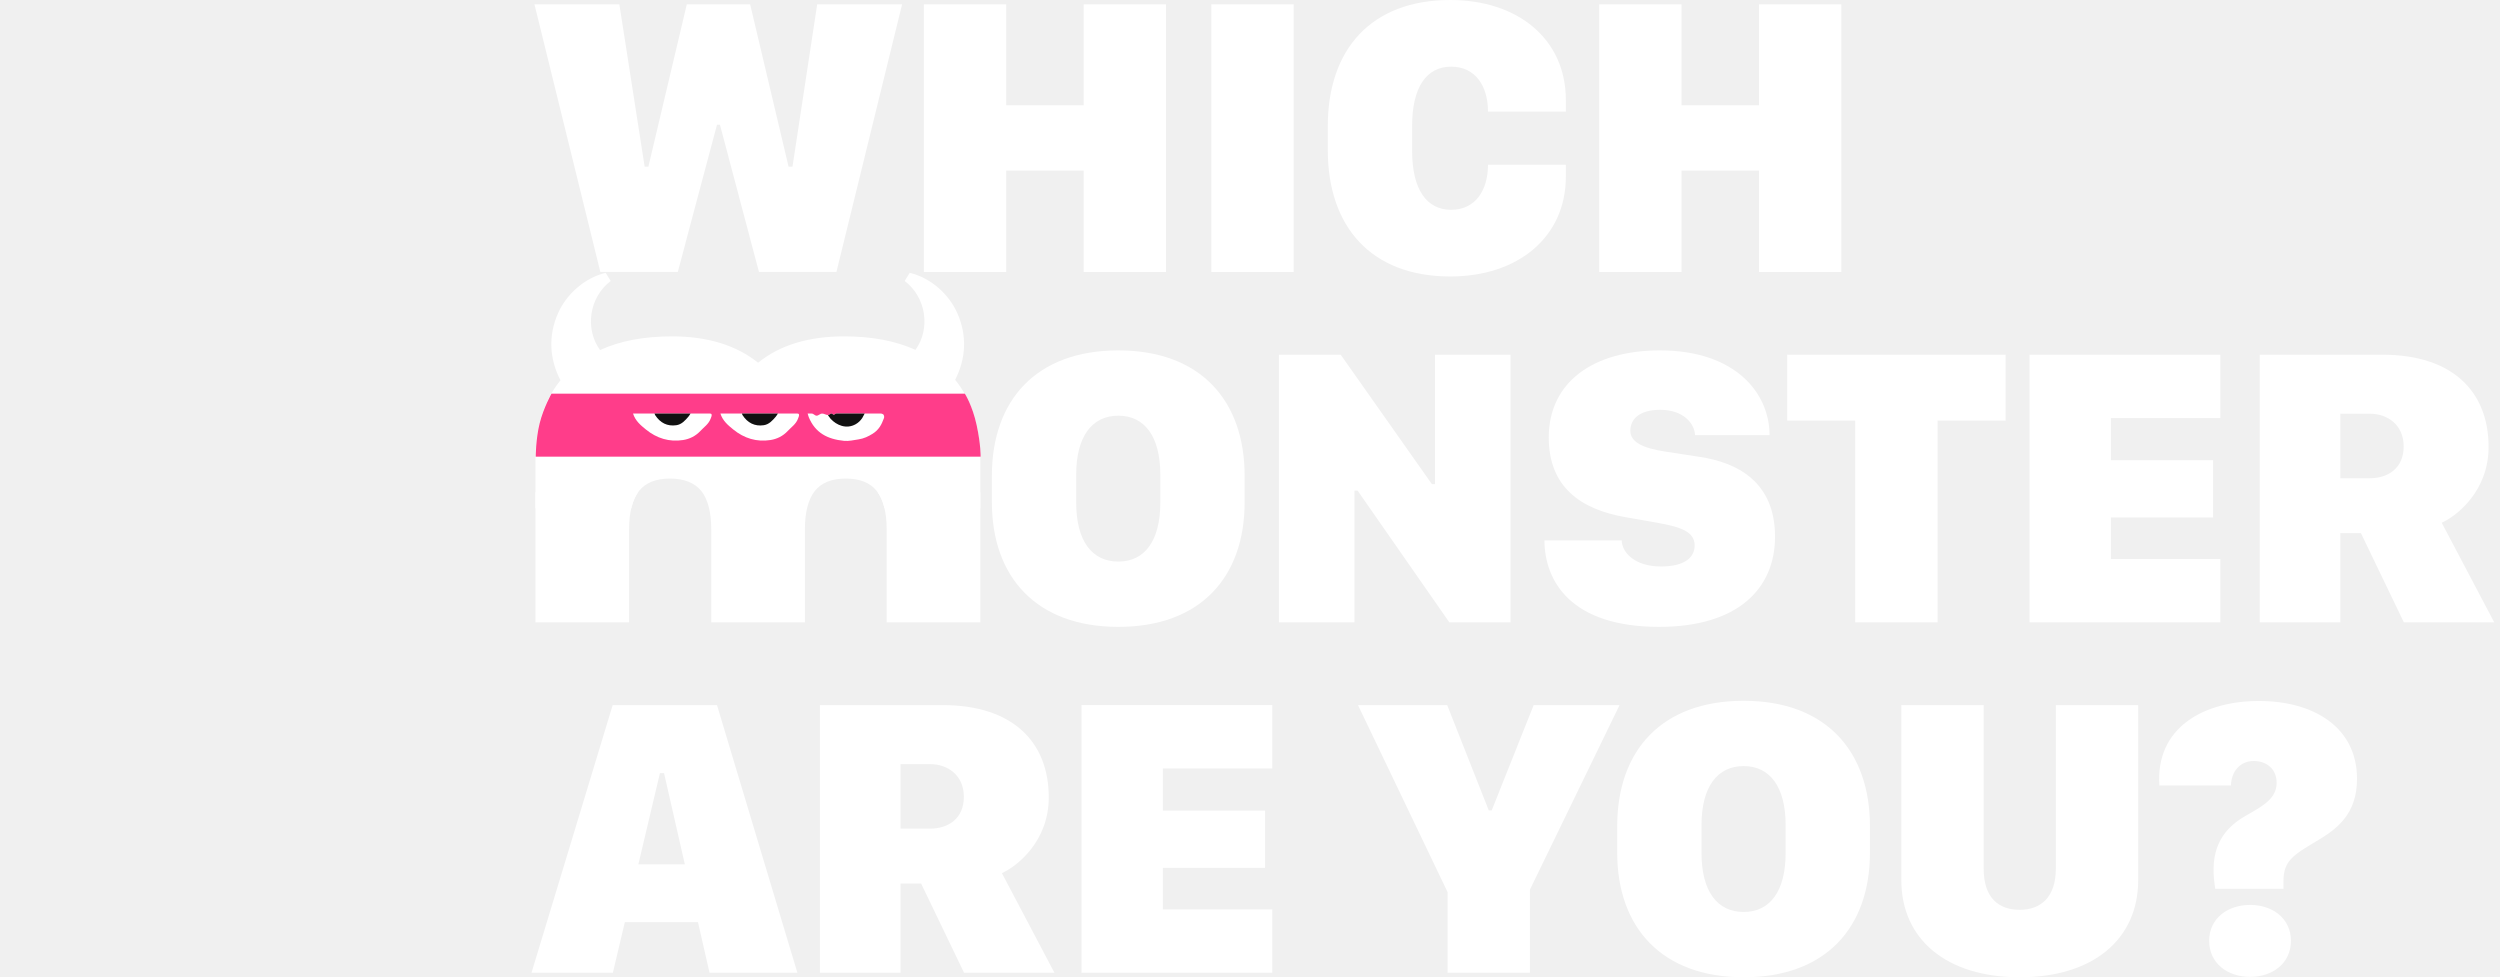
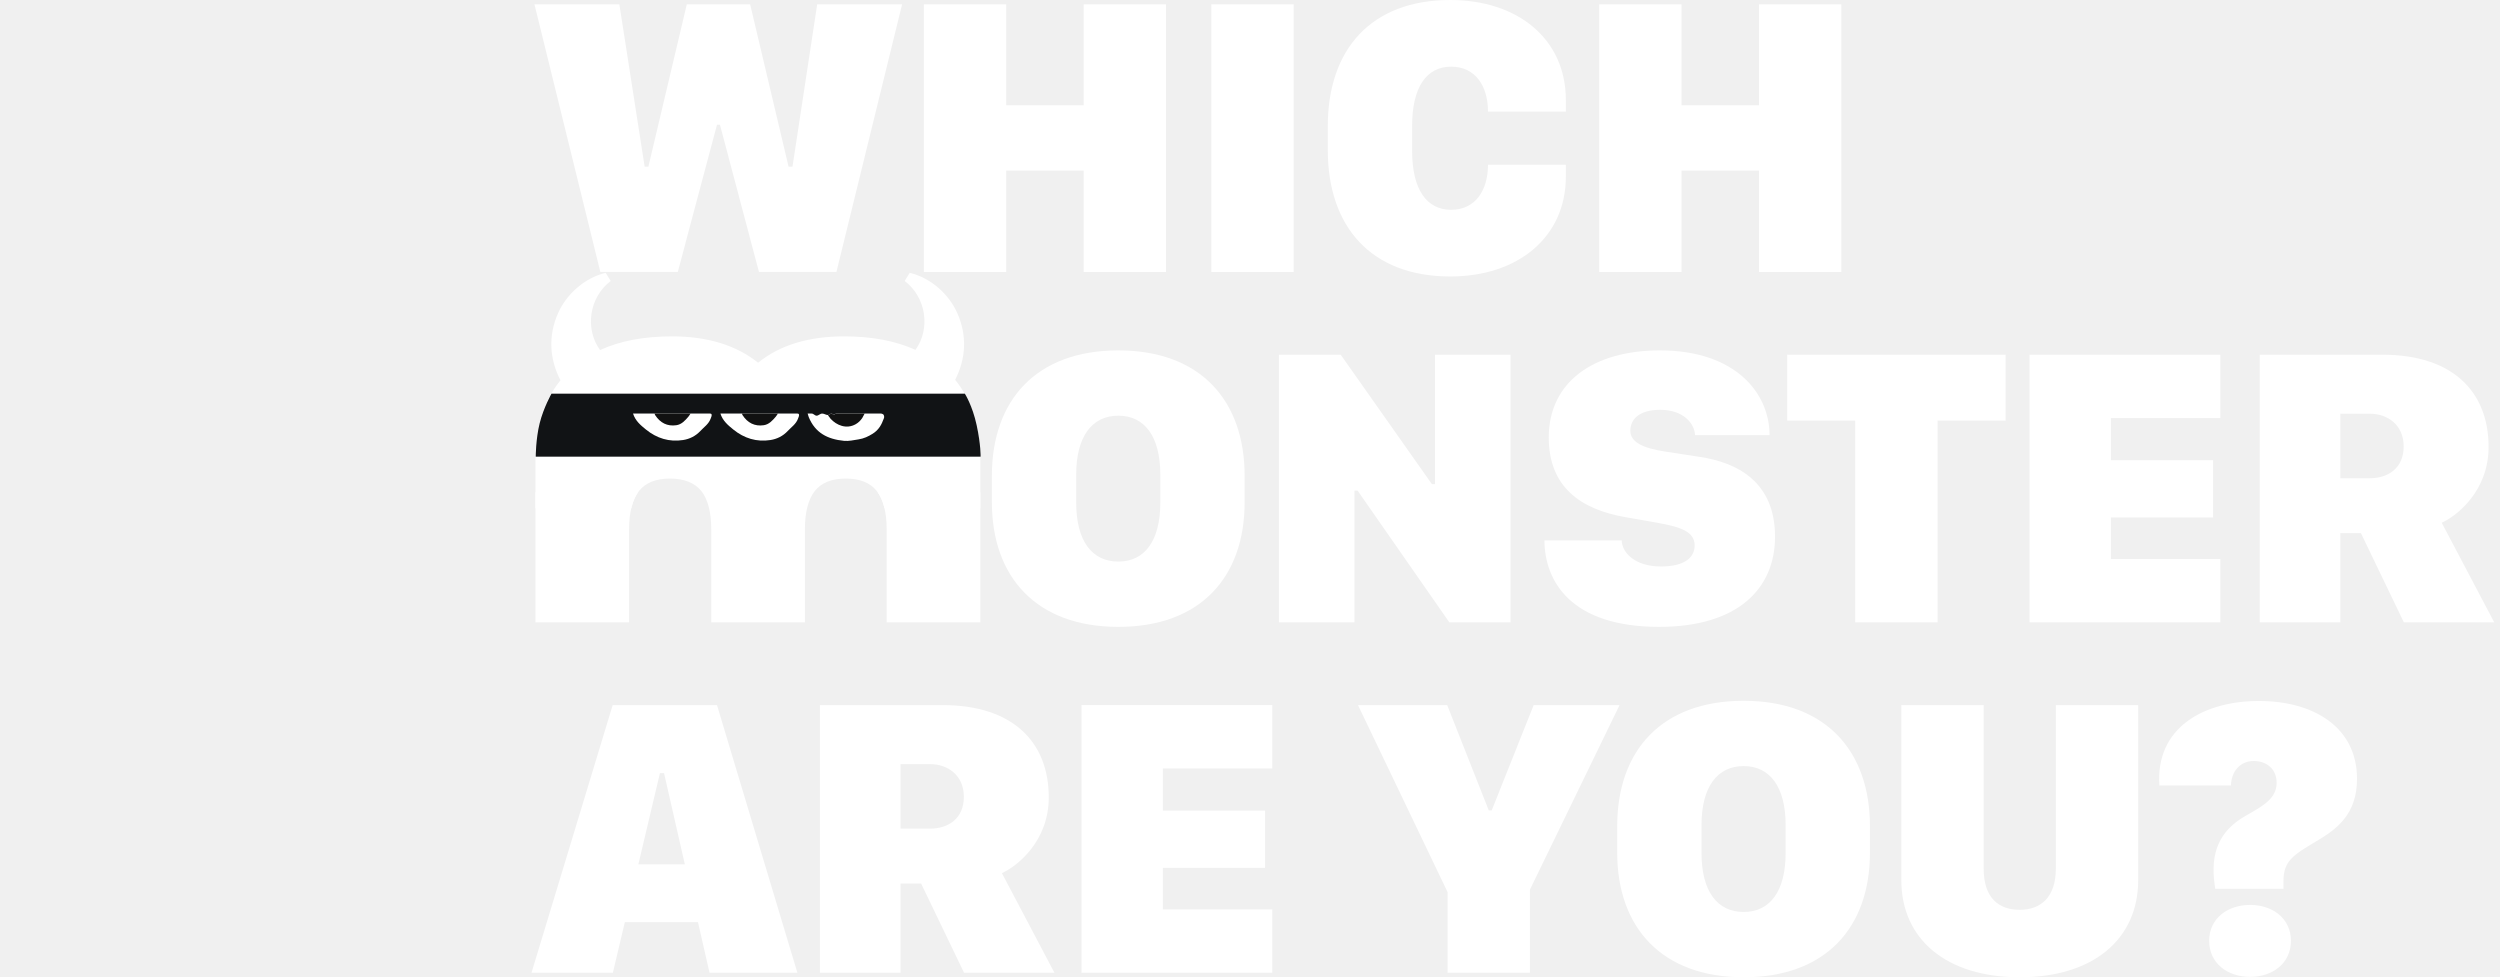
<svg xmlns="http://www.w3.org/2000/svg" viewBox="-135 0 635 248" width="635" height="248" role="img" aria-label="WHICH MONSTER ARE YOU?">
  <style>
/* 目・脚・体・歩き。SVG の中だけで完結しているので img 読み込みのまま動く。
   CSS に不等号を書くと XML として壊れるので CDATA で囲むこと。

   脚は M の左右の縦棒。もとは頭と同じ1本のパスなので、同じパスを3枚重ね、
   clipPath で「上半身＋Mの中央の柱」「左脚」「右脚」に切り分けている。
   全部おなじ塗りなので、重なっても継ぎ目は出ない。

   viewBox を左に 135 広げてあるぶん、ページの左余白の上を歩いてこられる。
   広げたぶんは CSS 側のマイナスマージンで引き戻すので、文字の位置は変わらない。 */

/* --- 左からトコトコ歩いてくる（1回だけ） --- */
.walk{ transform-origin:57.5px 158.08px; animation:walkin 2.6s linear both; }
@keyframes walkin{
  0.0%{ transform:translate(-215.00px,0.00px) rotate(-3.00deg) scaleY(0.970); }
  5.1%{ transform:translate(-189.71px,-3.64px) rotate(2.90deg) scaleY(1.000); }
  10.2%{ transform:translate(-165.99px,0.00px) rotate(-2.79deg) scaleY(0.971); }
  15.4%{ transform:translate(-143.86px,-3.38px) rotate(2.69deg) scaleY(1.000); }
  20.5%{ transform:translate(-123.31px,0.00px) rotate(-2.59deg) scaleY(0.972); }
  25.6%{ transform:translate(-104.34px,-3.12px) rotate(2.48deg) scaleY(1.000); }
  30.8%{ transform:translate(-86.95px,0.00px) rotate(-2.38deg) scaleY(0.974); }
  35.9%{ transform:translate(-71.14px,-2.86px) rotate(2.28deg) scaleY(1.000); }
  41.0%{ transform:translate(-56.91px,0.00px) rotate(-2.17deg) scaleY(0.975); }
  46.1%{ transform:translate(-44.26px,-2.61px) rotate(2.07deg) scaleY(1.000); }
  51.2%{ transform:translate(-33.20px,0.00px) rotate(-1.97deg) scaleY(0.976); }
  56.4%{ transform:translate(-23.71px,-2.35px) rotate(1.87deg) scaleY(1.000); }
  61.5%{ transform:translate(-15.81px,0.00px) rotate(-1.76deg) scaleY(0.977); }
  66.6%{ transform:translate(-9.49px,-2.09px) rotate(1.66deg) scaleY(1.000); }
  71.8%{ transform:translate(-4.74px,0.00px) rotate(-1.56deg) scaleY(0.979); }
  76.9%{ transform:translate(-1.58px,-1.83px) rotate(1.45deg) scaleY(1.000); }
  82.0%{ transform:translate(0.00px,0.00px) rotate(-1.35deg) scaleY(0.980); }
  86.0%{ transform:translate(0,0) rotate(0deg) scaleY(.99); }
  90.0%{ transform:translate(0,-5.5px) rotate(0deg) scaleY(1.04); }
  94.5%{ transform:translate(0,0) rotate(0deg) scaleY(.90); }
  97.5%{ transform:translate(0,-1.8px) rotate(0deg) scaleY(1.02); }
  100.0%{ transform:translate(0,0) rotate(0deg) scaleY(1); }
}

/* --- 脚。踏み出すたびに前後が入れ替わり、近づくほど歩幅が小さくなる --- */
.legL{ transform-origin:12.9px 127.58px; animation:stepL 2.6s linear both; }
.legR{ transform-origin:102.1px 127.58px; animation:stepR 2.6s linear both; }
@keyframes stepL{
  0.0%{ transform:rotate(-10.00deg); }
  5.1%{ transform:rotate(9.51deg); }
  10.2%{ transform:rotate(-9.03deg); }
  15.4%{ transform:rotate(8.54deg); }
  20.5%{ transform:rotate(-8.05deg); }
  25.6%{ transform:rotate(7.56deg); }
  30.8%{ transform:rotate(-7.08deg); }
  35.9%{ transform:rotate(6.59deg); }
  41.0%{ transform:rotate(-6.10deg); }
  46.1%{ transform:rotate(5.61deg); }
  51.2%{ transform:rotate(-5.12deg); }
  56.4%{ transform:rotate(4.64deg); }
  61.5%{ transform:rotate(-4.15deg); }
  66.6%{ transform:rotate(3.66deg); }
  71.8%{ transform:rotate(-3.17deg); }
  76.9%{ transform:rotate(2.69deg); }
  82.0%{ transform:rotate(-2.20deg); }
  86.0%{ transform:rotate(0deg); }
  100.0%{ transform:rotate(0deg); }
}
@keyframes stepR{
  0.0%{ transform:rotate(10.00deg); }
  5.1%{ transform:rotate(-9.51deg); }
  10.2%{ transform:rotate(9.03deg); }
  15.4%{ transform:rotate(-8.54deg); }
  20.5%{ transform:rotate(8.05deg); }
  25.6%{ transform:rotate(-7.56deg); }
  30.8%{ transform:rotate(7.08deg); }
  35.9%{ transform:rotate(-6.59deg); }
  41.0%{ transform:rotate(6.10deg); }
  46.1%{ transform:rotate(-5.61deg); }
  51.2%{ transform:rotate(5.12deg); }
  56.4%{ transform:rotate(-4.64deg); }
  61.5%{ transform:rotate(4.15deg); }
  66.6%{ transform:rotate(-3.66deg); }
  71.8%{ transform:rotate(3.17deg); }
  76.9%{ transform:rotate(-2.69deg); }
  82.0%{ transform:rotate(2.20deg); }
  86.0%{ transform:rotate(0deg); }
  100.0%{ transform:rotate(0deg); }
}

/* --- 着いてからの待機。ゆらゆら → 縦に伸びる → 2回ジャンプ、の繰り返し。
       支点は足の裏なので、伸びても跳ねても接地したまま見える --- */
.mark{ transform-origin:57.5px 158.08px; animation:idle 7.2s 2.6s ease-in-out infinite both; }
@keyframes idle{
  0%, 6%{ transform:translate(0,0) scale(1,1) rotate(0deg); }
  /* 左右にゆらゆら */
  12%{ transform:translate(-4px,0) scale(1,1) rotate(-1.8deg); }
  19%{ transform:translate(4px,0) scale(1,1) rotate(1.8deg); }
  26%{ transform:translate(-3px,0) scale(1,1) rotate(-1.3deg); }
  32%{ transform:translate(0,0) scale(1,1) rotate(0deg); }
  /* ためて、縦に伸びる */
  38%{ transform:translate(0,0) scale(1.06,0.90) rotate(0deg); }
  45%{ transform:translate(0,0) scale(0.93,1.15) rotate(0deg); }
  51%{ transform:translate(0,0) scale(1.02,0.98) rotate(0deg); }
  55%{ transform:translate(0,0) scale(1,1) rotate(0deg); }
  /* 2回ジャンプ */
  60%{ transform:translate(0,0) scale(1.07,0.88) rotate(0deg); }
  66%{ transform:translate(0,-24px) scale(0.95,1.10) rotate(0deg); }
  71%{ transform:translate(0,0) scale(1.08,0.88) rotate(0deg); }
  76%{ transform:translate(0,-13px) scale(0.97,1.06) rotate(0deg); }
  81%{ transform:translate(0,0) scale(1.05,0.92) rotate(0deg); }
  85%{ transform:translate(0,0) scale(0.99,1.02) rotate(0deg); }
  89%, 100%{ transform:translate(0,0) scale(1,1) rotate(0deg); }
}

/* --- 目 --- */
.eye{ animation:blink 6.4s infinite both; }
.e1{ transform-origin:35.8px 108.45px; }
.e2{ transform-origin:58px 108.45px; animation-delay:-.022s; }
.e3{ transform-origin:79.8px 108.5px; animation-delay:-.044s; }
/* 歩いているあいだは前を見て、着いてからキョロキョロしはじめる */
.pupil{ animation:look 7.7s 2.6s infinite both; }
@keyframes blink{
  0%, 40%, 100%{ transform:scaleY(1); }
  41.6%{ transform:scaleY(.05); }
  43.6%{ transform:scaleY(1); }
  48%{ transform:scaleY(1); }
  49.6%{ transform:scaleY(.05); }
  51.6%{ transform:scaleY(1); }
}
@keyframes look{
  0%, 14%{ transform:translateX(0); }
  21%, 33%{ transform:translateX(-2.4px); }
  40%, 50%{ transform:translateX(0); }
  57%, 69%{ transform:translateX(2.4px); }
  76%, 86%{ transform:translateX(-1.2px); }
  92%, 100%{ transform:translateX(0); }
}

@media (prefers-reduced-motion: reduce){
  .walk, .mark, .legL, .legR, .eye, .pupil{ animation:none; }
}
</style>
  <defs>
    <clipPath id="clipBody">
      <rect x="-4" y="63.08" width="126" height="66" />
      <rect x="35.2" y="128.08" width="44.6" height="35" />
    </clipPath>
    <clipPath id="clipLegL">
      <rect x="-14" y="125.08" width="49.2" height="38" />
    </clipPath>
    <clipPath id="clipLegR">
      <rect x="79.8" y="125.08" width="48.2" height="38" />
    </clipPath>
    <clipPath id="pM1">
      <path d="M25.791 105.041H45.186C45.186 105.041 45.664 105.006 45.731 105.214C45.85 105.574 45.65 105.945 45.485 106.384C44.98 107.722 43.816 108.483 42.892 109.47C41.674 110.771 40.165 111.505 38.508 111.767C34.992 112.323 31.815 111.332 29.065 109.098C27.727 108.01 26.374 106.893 25.791 105.041Z" />
    </clipPath>
    <clipPath id="pM2">
      <path d="M47.984 105.041H67.38C67.38 105.041 67.858 105.006 67.924 105.214C68.043 105.574 67.844 105.945 67.678 106.384C67.174 107.722 66.01 108.483 65.086 109.47C63.867 110.771 62.358 111.505 60.702 111.767C57.186 112.323 54.008 111.332 51.259 109.098C49.921 108.01 48.568 106.893 47.984 105.041Z" />
    </clipPath>
    <clipPath id="pM3">
      <path d="M77.447 105.041H88.825C88.825 105.041 89.371 105.151 89.468 105.405C89.627 105.826 89.585 106.033 89.507 106.249C88.911 107.897 88.187 109.212 86.666 110.162C85.577 110.841 84.425 111.407 83.045 111.606C81.816 111.783 80.616 112.097 79.363 111.972C75.217 111.558 72.062 109.969 70.418 105.938C70.37 105.818 70.139 105.043 70.139 105.043C70.434 105.043 70.759 105.043 71.166 105.043C71.657 105.043 71.965 105.604 72.447 105.588C72.885 105.574 73.321 105.049 73.833 105.049C74.376 105.049 74.778 105.413 75.268 105.413C75.758 105.413 75.857 105.049 76.157 105.049C76.458 105.049 76.585 105.357 76.777 105.357C76.968 105.357 77.158 105.041 77.447 105.041Z" />
    </clipPath>
  </defs>
  <path d="M332.699 69.079H311.781V43.33H292.108V69.079H271.19V1.096H292.108V26.745H311.781V1.096H332.699V69.079Z" fill="white" />
  <path d="M223.677 31.975V38.3C223.677 48.062 227.312 53.291 233.588 53.291C239.764 53.291 242.951 48.31 242.951 41.836H262.724V44.874C262.724 60.264 250.521 70.225 233.389 70.225C213.268 70.225 202.261 57.574 202.261 38.15V32.024C202.261 12.551 213.268 0 233.389 0C250.521 0 262.724 9.911 262.724 25.4V28.339H242.951C242.951 21.864 239.764 16.934 233.588 16.934C227.312 16.934 223.677 22.163 223.677 31.975Z" fill="white" />
  <path d="M193.595 69.079H172.677V1.096H193.595V69.079Z" fill="white" />
  <path d="M161.172 69.079H140.254V43.33H120.581V69.079H99.663V1.096H120.581V26.745H140.254V1.096H161.172V69.079Z" fill="white" />
  <path d="M37.158 69.079H17.485L0.751 1.096H22.316L28.741 42.334H29.688L39.449 1.096H55.536L65.298 42.334H66.294L72.569 1.096H94.135L77.45 69.079H57.777L47.866 31.676H47.119L37.158 69.079Z" fill="white" />
  <path d="M413.479 199.516C412.482 184.773 424.784 178.05 438.779 178.05C452.625 178.05 463.682 184.674 463.682 197.822C463.682 207.036 458.303 210.722 453.372 213.66C447.445 217.196 445.005 218.69 445.005 223.771V225.763H427.673L427.523 224.717C426.378 216.648 428.669 211.021 435.442 207.186C440.124 204.546 443.262 202.703 443.262 198.818C443.262 195.083 440.423 193.29 437.484 193.29C433.948 193.29 431.757 195.979 431.657 199.516H413.479ZM426.129 238.961C426.129 233.283 430.811 229.847 436.538 229.847C442.216 229.847 446.897 233.283 446.897 238.961C446.897 244.688 442.216 248.125 436.538 248.125C430.811 248.125 426.129 244.688 426.129 238.961Z" fill="white" />
  <path d="M378.018 231.092C383.247 231.092 387.182 228.004 387.182 220.633V179.096H408.1V223.571C408.1 238.562 396.645 248.225 378.018 248.225C359.391 248.225 347.936 238.562 347.936 223.571V179.096H368.854V220.633C368.854 228.153 372.738 231.092 378.018 231.092Z" fill="white" />
  <path d="M339.967 216.549C339.967 235.624 328.711 248.225 307.893 248.225C287.124 248.225 275.769 235.624 275.769 216.549V209.875C275.769 190.551 287.124 178 307.893 178C328.711 178 339.967 190.7 339.967 209.875V216.549ZM318.551 209.576C318.551 199.814 314.517 194.585 307.893 194.585C301.219 194.585 297.185 199.814 297.185 209.576V216.648C297.185 226.46 301.219 231.64 307.893 231.64C314.517 231.64 318.551 226.46 318.551 216.648V209.576Z" fill="white" />
  <path d="M253.605 247.079H232.688V226.609L209.927 179.096H232.588L243.146 205.841H243.894L254.552 179.096H276.366L253.605 225.962V247.079Z" fill="white" />
  <path d="M188.162 230.992V247.079H139.702V179.096H188.162V195.183H160.371V205.891H186.319V220.434H160.371V230.992H188.162Z" fill="white" />
  <path d="M104.44 179.096C122.221 179.096 131.385 188.459 131.385 202.504C131.385 213.76 123.316 220.035 119.481 221.778L132.829 247.079H109.869L98.962 224.418H93.732V247.079H73.263V179.096H104.44ZM93.732 210.473H101.253C105.835 210.473 109.819 207.933 109.819 202.404C109.819 196.826 105.636 194.087 101.253 194.087H93.732V210.473Z" fill="white" />
  <path d="M20.669 247.079H0L20.619 179.096H47.115L67.535 247.079H45.223L42.284 234.229H23.707L20.669 247.079ZM33.668 196.378H32.622L27.144 219.537H38.947L33.668 196.378Z" fill="white" />
  <path d="M470.153 90.096C487.934 90.096 497.098 99.459 497.098 113.504C497.098 124.76 489.029 131.035 485.194 132.778L498.542 158.079H475.582L464.675 135.418H459.445V158.079H438.976V90.096H470.153ZM459.445 121.473H466.966C471.548 121.473 475.532 118.933 475.532 113.404C475.532 107.826 471.349 105.087 466.966 105.087H459.445V121.473Z" fill="white" />
  <path d="M428.965 141.992V158.079H380.505V90.096H428.965V106.183H401.174V116.891H427.122V131.434H401.174V141.992H428.965Z" fill="white" />
  <path d="M357.146 158.079H336.229V106.83H318.946V90.096H374.429V106.83H357.146V158.079Z" fill="white" />
  <path d="M257.288 137.261H276.911C277.011 140.448 280.348 143.885 286.872 143.885C293.247 143.885 295.438 141.345 295.438 138.556C295.438 135.069 292.052 133.874 285.926 132.778L277.708 131.334C266.502 129.342 258.384 123.714 258.384 111.113C258.384 97.068 269.689 89 286.623 89C305.848 89 314.464 99.907 314.464 110.516H295.538C295.438 107.677 292.699 104.091 286.673 104.091C281.344 104.091 279.103 106.531 279.103 109.42C279.103 112.358 282.439 113.853 287.968 114.699L296.684 116.044C306.097 117.438 315.858 122.27 315.858 136.314C315.858 149.562 306.346 159.225 286.424 159.225C264.111 159.225 257.338 147.72 257.288 137.261Z" fill="white" />
  <path d="M209.027 158.079H189.853V90.096H205.541L228.7 122.967H229.497V90.096H248.672V158.079H233.133L209.824 124.61H209.027V158.079Z" fill="white" />
  <path d="M181.137 127.549C181.137 146.624 169.881 159.225 149.062 159.225C128.294 159.225 116.938 146.624 116.938 127.549V120.875C116.938 101.551 128.294 89 149.062 89C169.881 89 181.137 101.7 181.137 120.875V127.549ZM159.721 120.576C159.721 110.814 155.687 105.585 149.062 105.585C142.389 105.585 138.354 110.814 138.354 120.576V127.648C138.354 137.46 142.389 142.64 149.062 142.64C155.687 142.64 159.721 137.46 159.721 127.648V120.576Z" fill="white" />
  <g class="walk">
    <g class="mark">
      <g class="legL" clip-path="url(#clipLegL)">
        <path d="M96.073 69.293C101.6 70.641 106.049 74.851 108.113 79.433C110.745 85.272 110.303 91.22 107.61 96.476C111.87 101.694 114 108.532 114 116.989V158.08H90.211V134.441C90.211 130.112 89.37 126.866 87.69 124.702C86.01 122.605 83.39 121.556 79.828 121.556C76.266 121.556 73.646 122.605 71.966 124.702C70.286 126.866 69.445 130.112 69.445 134.441V158.08H45.656V134.441C45.656 130.112 44.816 126.866 43.136 124.702C41.389 122.605 38.734 121.556 35.172 121.556C31.61 121.556 28.99 122.605 27.31 124.702C25.63 126.866 24.79 130.112 24.79 134.441V158.08H1V116.989C1 108.597 3.122 101.8 7.362 96.597C4.614 91.312 4.145 85.317 6.797 79.433C8.861 74.851 13.31 70.641 18.837 69.293L20.119 71.37C14.637 75.514 13.501 83.529 17.414 88.915C22.464 86.596 28.551 85.436 35.677 85.436C44.682 85.436 51.973 87.668 57.551 92.132C63.061 87.668 70.353 85.436 79.425 85.436C86.455 85.436 92.49 86.58 97.531 88.865C101.401 83.48 100.256 75.502 94.791 71.37L96.073 69.293Z" fill="white" />
      </g>
      <g class="legR" clip-path="url(#clipLegR)">
        <path d="M96.073 69.293C101.6 70.641 106.049 74.851 108.113 79.433C110.745 85.272 110.303 91.22 107.61 96.476C111.87 101.694 114 108.532 114 116.989V158.08H90.211V134.441C90.211 130.112 89.37 126.866 87.69 124.702C86.01 122.605 83.39 121.556 79.828 121.556C76.266 121.556 73.646 122.605 71.966 124.702C70.286 126.866 69.445 130.112 69.445 134.441V158.08H45.656V134.441C45.656 130.112 44.816 126.866 43.136 124.702C41.389 122.605 38.734 121.556 35.172 121.556C31.61 121.556 28.99 122.605 27.31 124.702C25.63 126.866 24.79 130.112 24.79 134.441V158.08H1V116.989C1 108.597 3.122 101.8 7.362 96.597C4.614 91.312 4.145 85.317 6.797 79.433C8.861 74.851 13.31 70.641 18.837 69.293L20.119 71.37C14.637 75.514 13.501 83.529 17.414 88.915C22.464 86.596 28.551 85.436 35.677 85.436C44.682 85.436 51.973 87.668 57.551 92.132C63.061 87.668 70.353 85.436 79.425 85.436C86.455 85.436 92.49 86.58 97.531 88.865C101.401 83.48 100.256 75.502 94.791 71.37L96.073 69.293Z" fill="white" />
      </g>
      <g class="body" clip-path="url(#clipBody)">
        <path d="M96.073 69.293C101.6 70.641 106.049 74.851 108.113 79.433C110.745 85.272 110.303 91.22 107.61 96.476C111.87 101.694 114 108.532 114 116.989V158.08H90.211V134.441C90.211 130.112 89.37 126.866 87.69 124.702C86.01 122.605 83.39 121.556 79.828 121.556C76.266 121.556 73.646 122.605 71.966 124.702C70.286 126.866 69.445 130.112 69.445 134.441V158.08H45.656V134.441C45.656 130.112 44.816 126.866 43.136 124.702C41.389 122.605 38.734 121.556 35.172 121.556C31.61 121.556 28.99 122.605 27.31 124.702C25.63 126.866 24.79 130.112 24.79 134.441V158.08H1V116.989C1 108.597 3.122 101.8 7.362 96.597C4.614 91.312 4.145 85.317 6.797 79.433C8.861 74.851 13.31 70.641 18.837 69.293L20.119 71.37C14.637 75.514 13.501 83.529 17.414 88.915C22.464 86.596 28.551 85.436 35.677 85.436C44.682 85.436 51.973 87.668 57.551 92.132C63.061 87.668 70.353 85.436 79.425 85.436C86.455 85.436 92.49 86.58 97.531 88.865C101.401 83.48 100.256 75.502 94.791 71.37L96.073 69.293Z" fill="white" />
      </g>
-       <path class="band" d="M5.074 100H110.074C110.074 100 112 103 113.074 108C114.148 113 114.074 116 114.074 116H1.074C1.074 116 1.074 111.5 2.074 107.5C3.074 103.5 5.074 100 5.074 100Z" fill="#FF3D8A" />
+       <path class="band" d="M5.074 100H110.074C110.074 100 112 103 113.074 108C114.148 113 114.074 116 114.074 116H1.074C1.074 116 1.074 111.5 2.074 107.5C3.074 103.5 5.074 100 5.074 100Z" fill="#111315" />
      <g class="eye e1">
        <path d="M25.791 105.041H45.186C45.186 105.041 45.664 105.006 45.731 105.214C45.85 105.574 45.65 105.945 45.485 106.384C44.98 107.722 43.816 108.483 42.892 109.47C41.674 110.771 40.165 111.505 38.508 111.767C34.992 112.323 31.815 111.332 29.065 109.098C27.727 108.01 26.374 106.893 25.791 105.041Z" fill="white" />
        <g clip-path="url(#pM1)">
          <path class="pupil" d="M36.807 108.004C38.122 107.807 39.01 106.826 39.847 105.846C39.994 105.675 40.26 105.258 40.392 105.041H31.235C31.319 105.222 31.38 105.397 31.418 105.455C32.687 107.402 34.489 108.35 36.807 108.004Z" fill="#111111" />
        </g>
      </g>
      <g class="eye e2">
        <path d="M47.984 105.041H67.38C67.38 105.041 67.858 105.006 67.924 105.214C68.043 105.574 67.844 105.945 67.678 106.384C67.174 107.722 66.01 108.483 65.086 109.47C63.867 110.771 62.358 111.505 60.702 111.767C57.186 112.323 54.008 111.332 51.259 109.098C49.921 108.01 48.568 106.893 47.984 105.041Z" fill="white" />
        <g clip-path="url(#pM2)">
          <path class="pupil" d="M59 108.004C60.316 107.807 61.203 106.826 62.041 105.846C62.188 105.675 62.454 105.258 62.585 105.041H53.428C53.513 105.222 53.574 105.397 53.612 105.455C54.881 107.402 56.682 108.35 59 108.004Z" fill="#111111" />
        </g>
      </g>
      <g class="eye e3">
        <path d="M77.447 105.041H88.825C88.825 105.041 89.371 105.151 89.468 105.405C89.627 105.826 89.585 106.033 89.507 106.249C88.911 107.897 88.187 109.212 86.666 110.162C85.577 110.841 84.425 111.407 83.045 111.606C81.816 111.783 80.616 112.097 79.363 111.972C75.217 111.558 72.062 109.969 70.418 105.938C70.37 105.818 70.139 105.043 70.139 105.043C70.434 105.043 70.759 105.043 71.166 105.043C71.657 105.043 71.965 105.604 72.447 105.588C72.885 105.574 73.321 105.049 73.833 105.049C74.376 105.049 74.778 105.413 75.268 105.413C75.758 105.413 75.857 105.049 76.157 105.049C76.458 105.049 76.585 105.357 76.777 105.357C76.968 105.357 77.158 105.041 77.447 105.041Z" fill="white" />
        <g clip-path="url(#pM3)">
          <path class="pupil" d="M75.983 106.379C77.458 107.984 79.969 109.109 82.37 107.734C83.046 107.348 83.576 106.814 84.012 106.18C84.163 105.961 84.476 105.262 84.625 105.041H75.063C75.299 105.437 75.672 106.041 75.983 106.379Z" fill="#111111" />
        </g>
      </g>
    </g>
  </g>
</svg>
